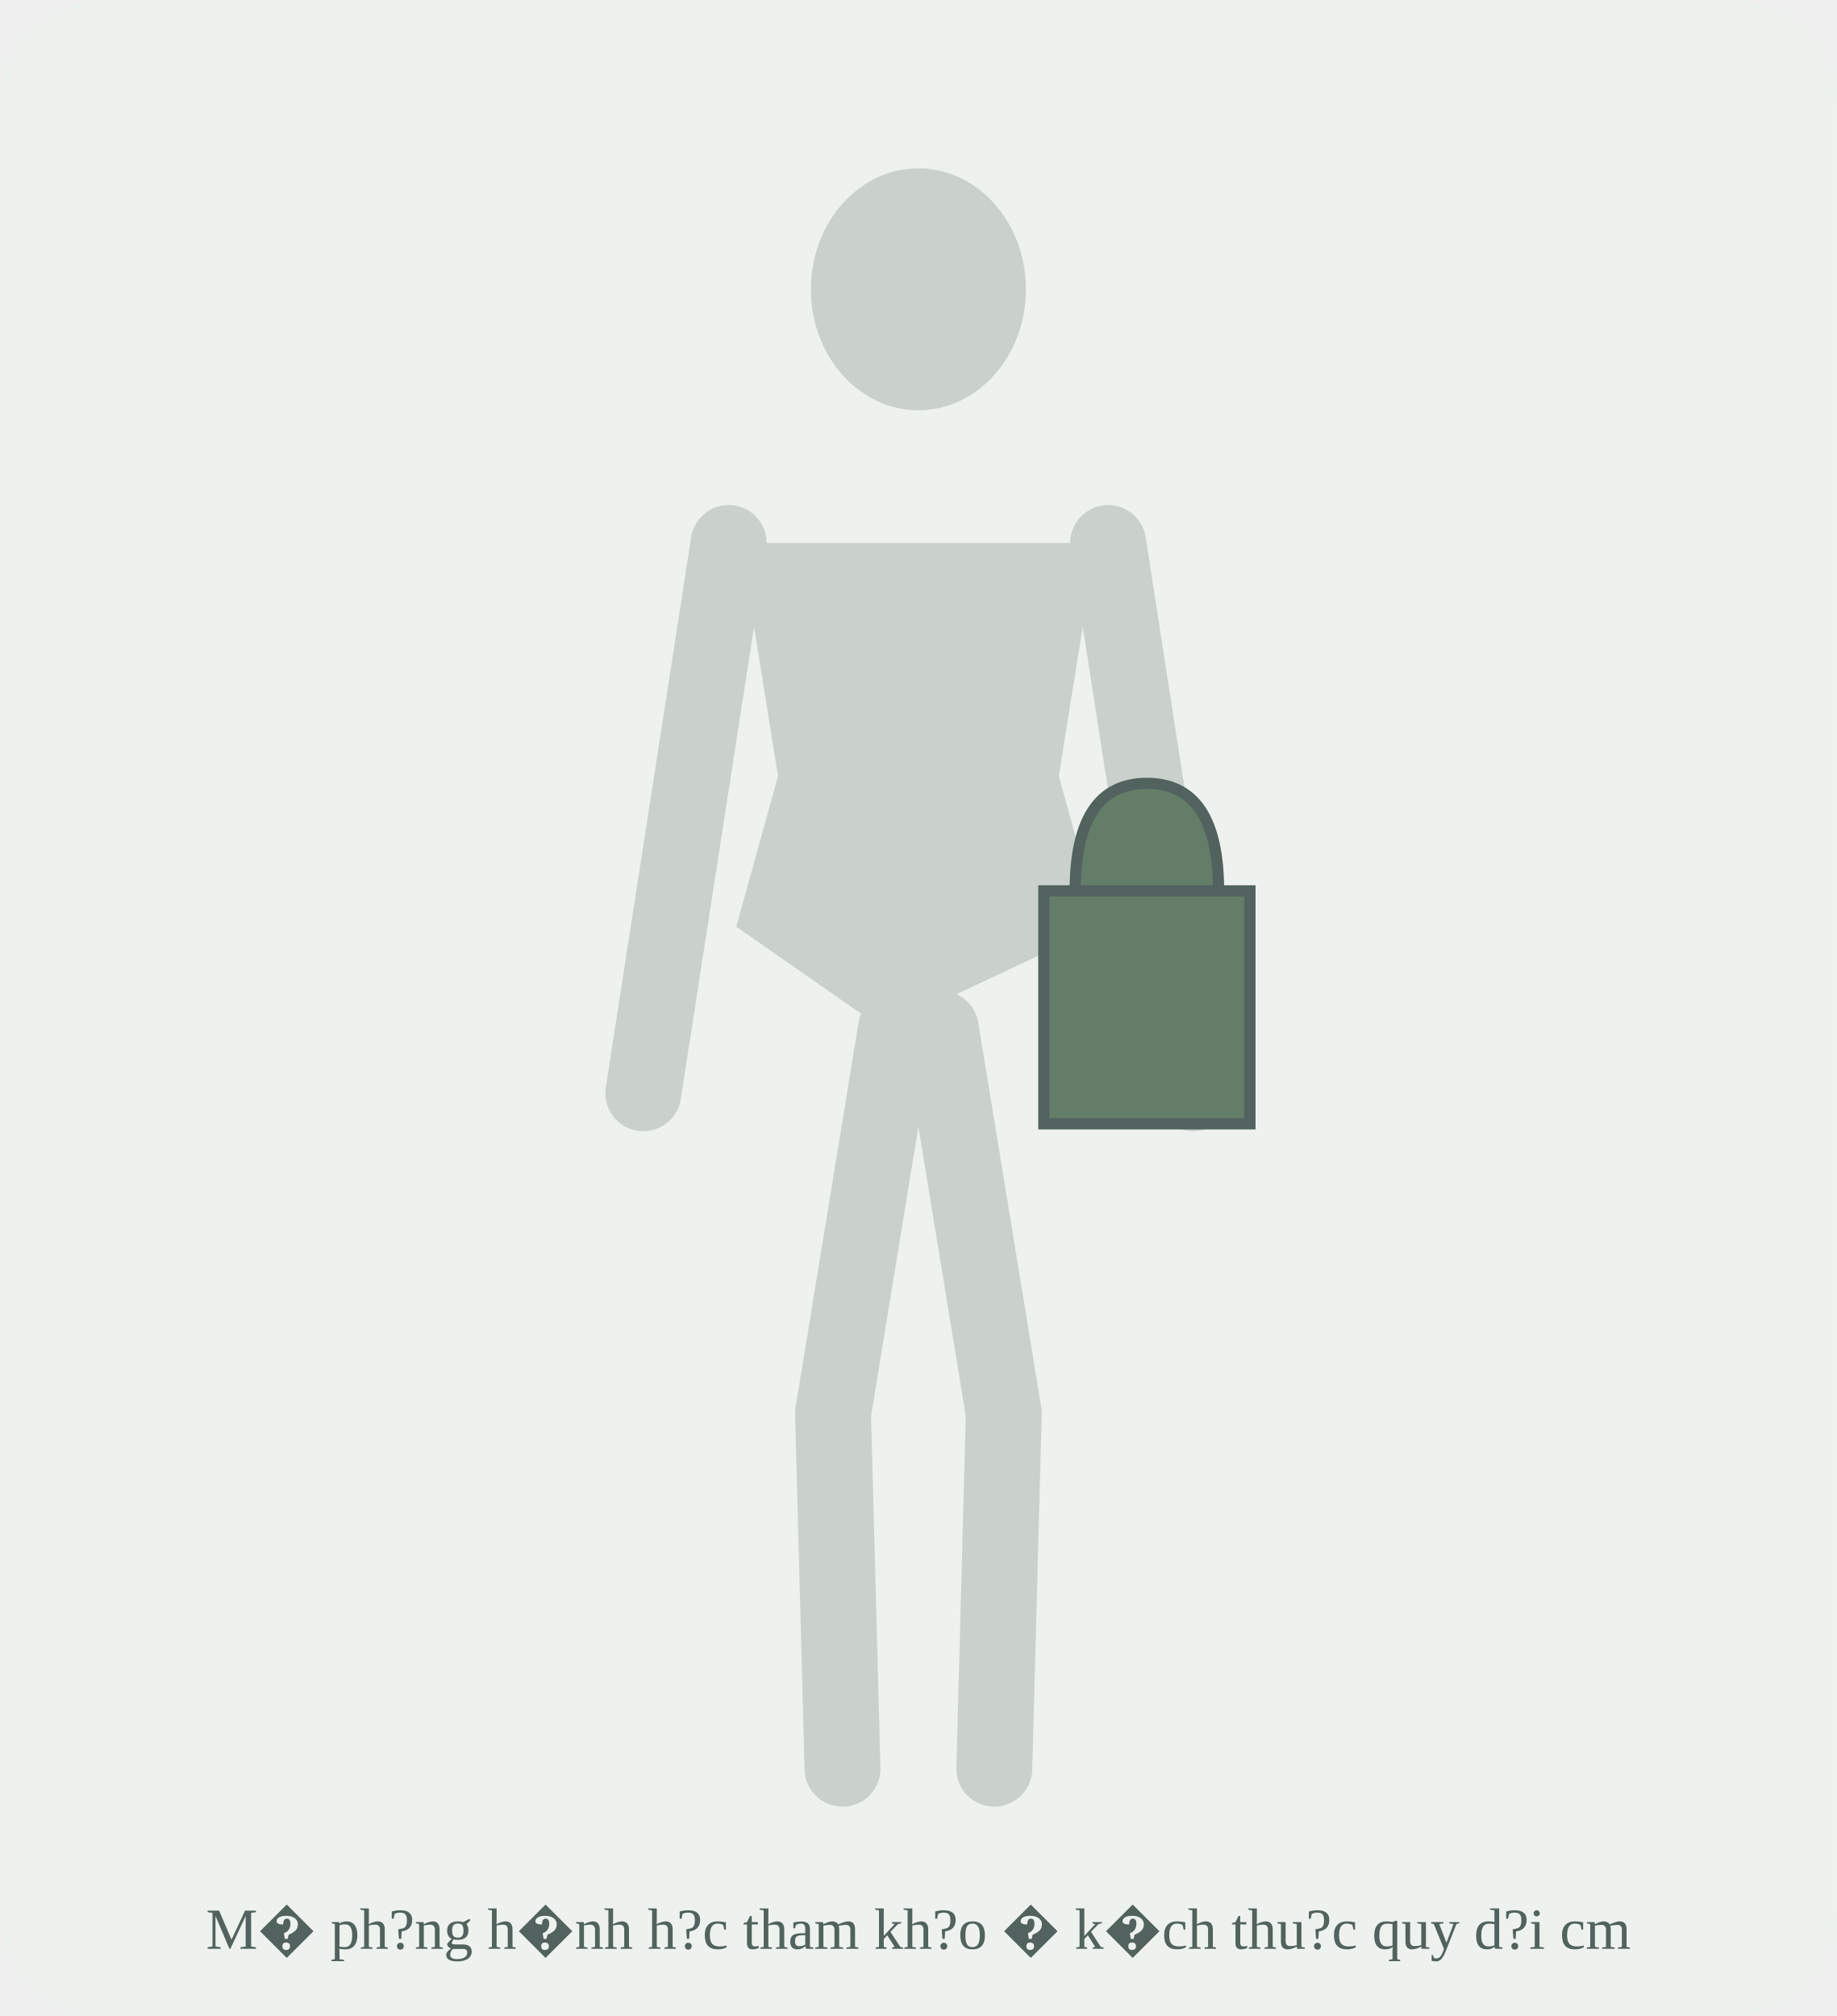
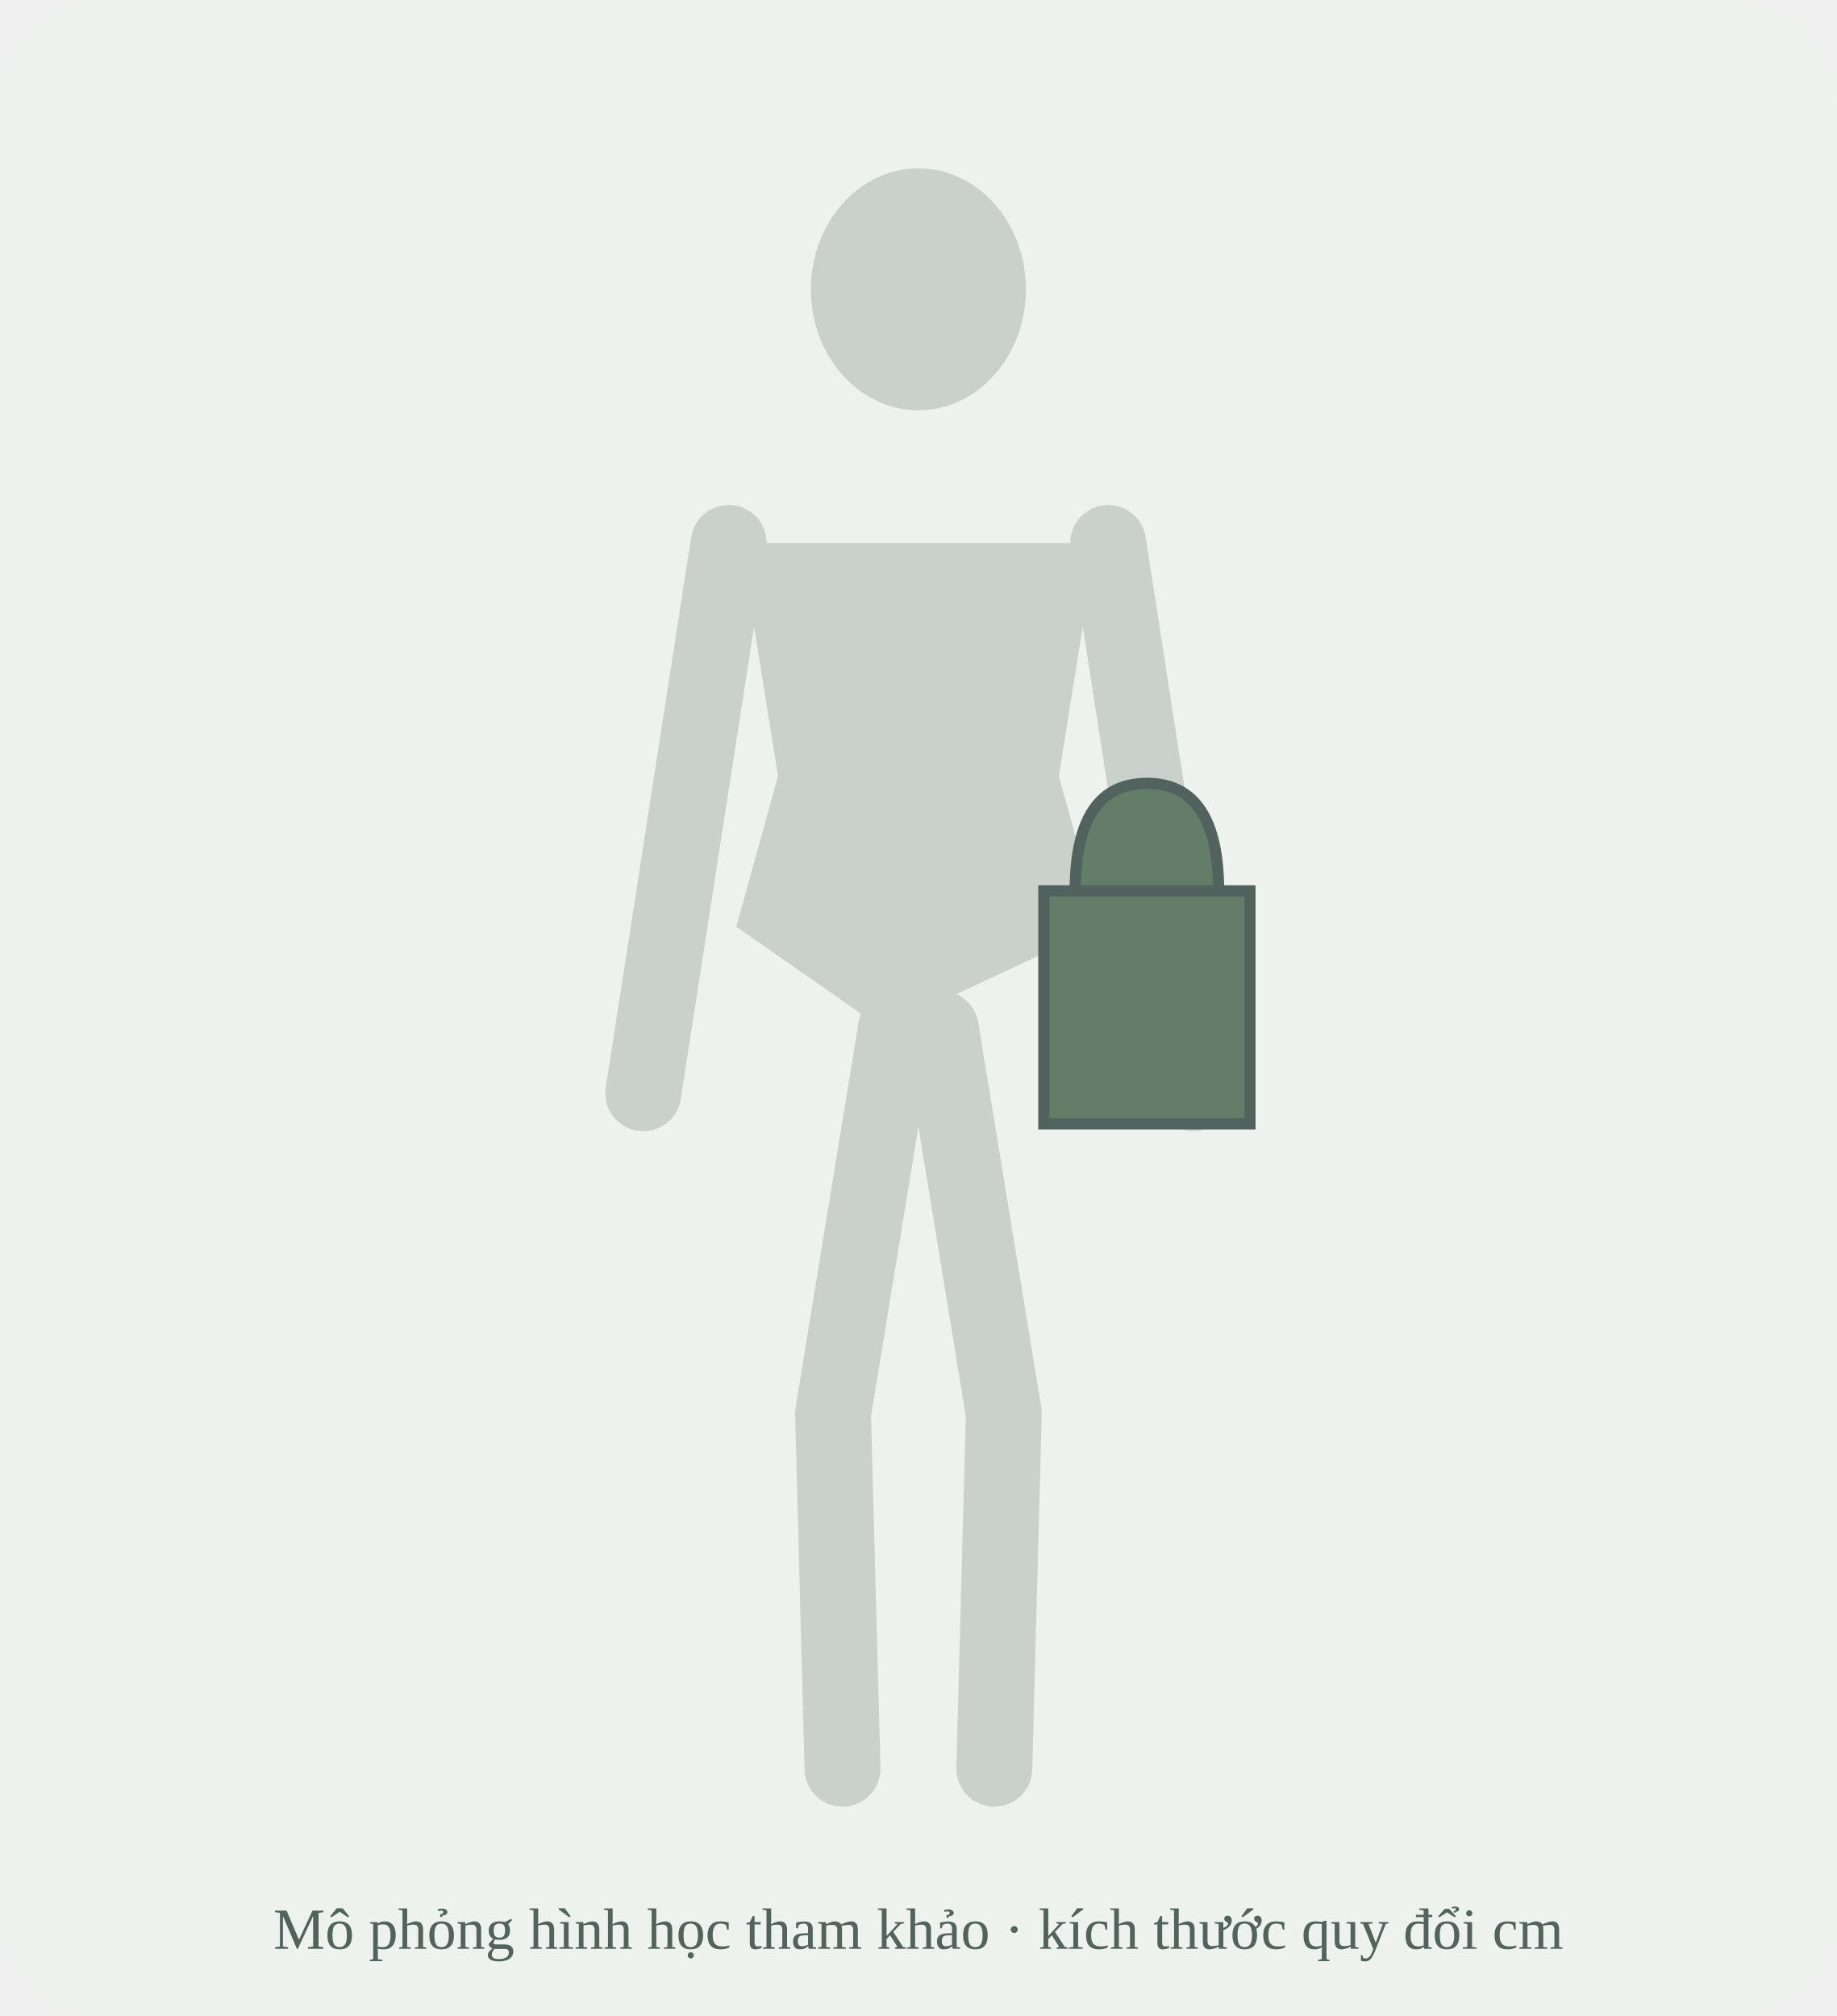
- <svg xmlns="http://www.w3.org/2000/svg" data-garment-id="tpl-bags-5" data-garment-category="bags" viewBox="0 0 410 450" role="img" aria-label="Ma-no-canh v� trang ph?c minh h?a theo s? do cm">
+ <svg xmlns="http://www.w3.org/2000/svg" data-garment-id="tpl-bags-5" data-garment-category="bags" viewBox="0 0 410 450" role="img" aria-label="Ma-nơ-canh và trang phục minh họa theo số đo cm">
  <defs>
    <pattern id="ws-stripe" width="12" height="12" patternUnits="userSpaceOnUse">
      <path d="M0 0V12" stroke="#fff" stroke-opacity=".55" stroke-width="3" />
    </pattern>
    <pattern id="ws-check" width="18" height="18" patternUnits="userSpaceOnUse">
      <path d="M0 0H18M0 0V18" stroke="#fff" stroke-opacity=".45" stroke-width="2" />
    </pattern>
    <pattern id="ws-dot" width="14" height="14" patternUnits="userSpaceOnUse">
      <circle cx="4" cy="4" r="2" fill="#fff" fill-opacity=".7" />
    </pattern>
    <pattern id="ws-wave" width="24" height="14" patternUnits="userSpaceOnUse">
      <path d="M0 7Q6 0 12 7T24 7" fill="none" stroke="#fff" stroke-opacity=".6" stroke-width="2" />
    </pattern>
  </defs>
  <rect width="410" height="450" rx="24" fill="#eef2ef" />
  <g transform="">
    <g fill="#b9c1bd" opacity=".68">
      <ellipse cx="205" cy="64.579" rx="24" ry="27" />
      <path d="M 189.16 121.2 L 162.647 121.2 L 166.882 130.958 L 173.659 173.243 L 164.341 206.855 L 197 229.624 L 191 394.8 L 180 394.8 L 197 229.624 L 245.659 206.855 L 236.341 173.243 L 243.118 130.958 L 247.353 121.2 L 220.84 121.2 Z" />
      <path d="M 162.647 121.2 L 143.588 244.024 M 247.353 121.2 L 266.412 244.024 M 200 229.624 L 185.941 315.515 L 188.059 394.8 M 210 229.624 L 224.059 315.515 L 221.941 394.8" fill="none" stroke="#b9c1bd" stroke-width="16.941" stroke-linecap="round" stroke-linejoin="round" />
    </g>
  </g>
  <g transform="">
    <g>
      <path data-garment="tpl-bags-5" data-region="main" d="M 233 198.855 L 279 198.855 L 279 250.855 L 233 250.855 Z M 240 198.855 Q 240 174.855 256 174.855 Q 272 174.855 272 198.855" fill="#647d69" stroke="#52625e" stroke-width="2.5" vector-effect="non-scaling-stroke" />
    </g>
  </g>
-   <text x="205" y="435" text-anchor="middle" fill="#52625e" font-size="13">M� ph?ng h�nh h?c tham kh?o � k�ch thu?c quy d?i cm</text>
+   <text x="205" y="435" text-anchor="middle" fill="#52625e" font-size="13">Mô phỏng hình học tham khảo · kích thước quy đổi cm</text>
</svg>
